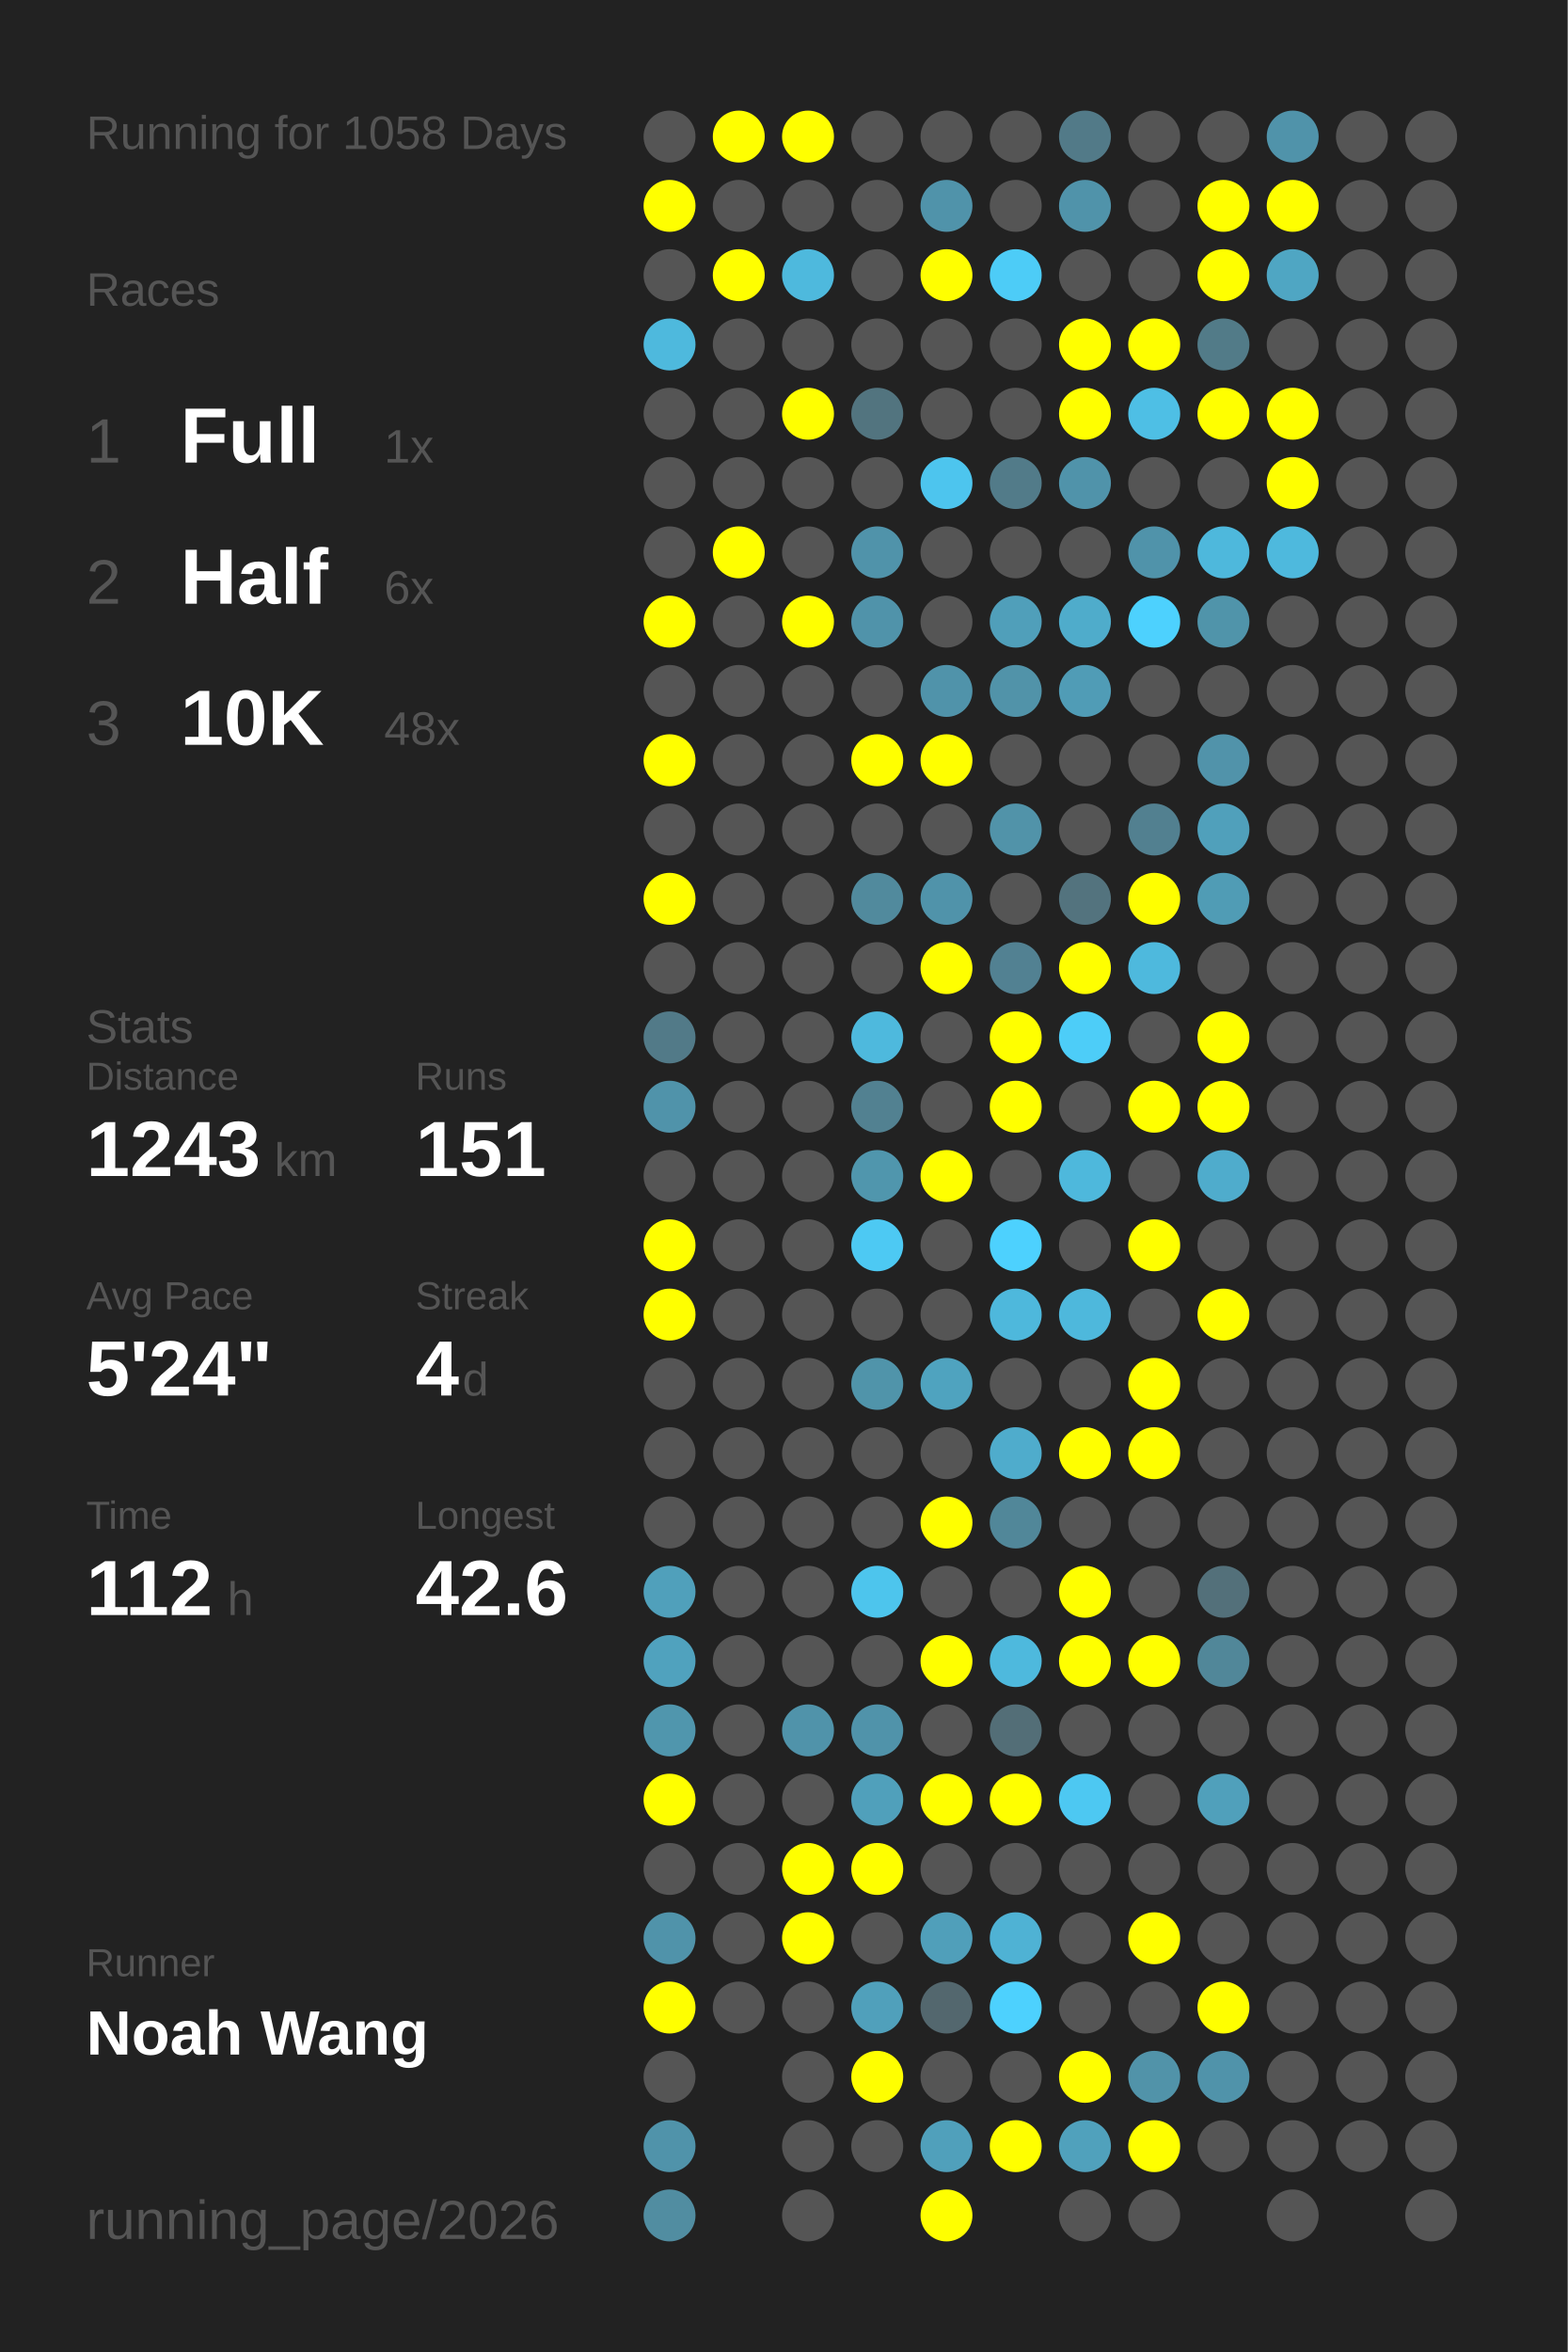
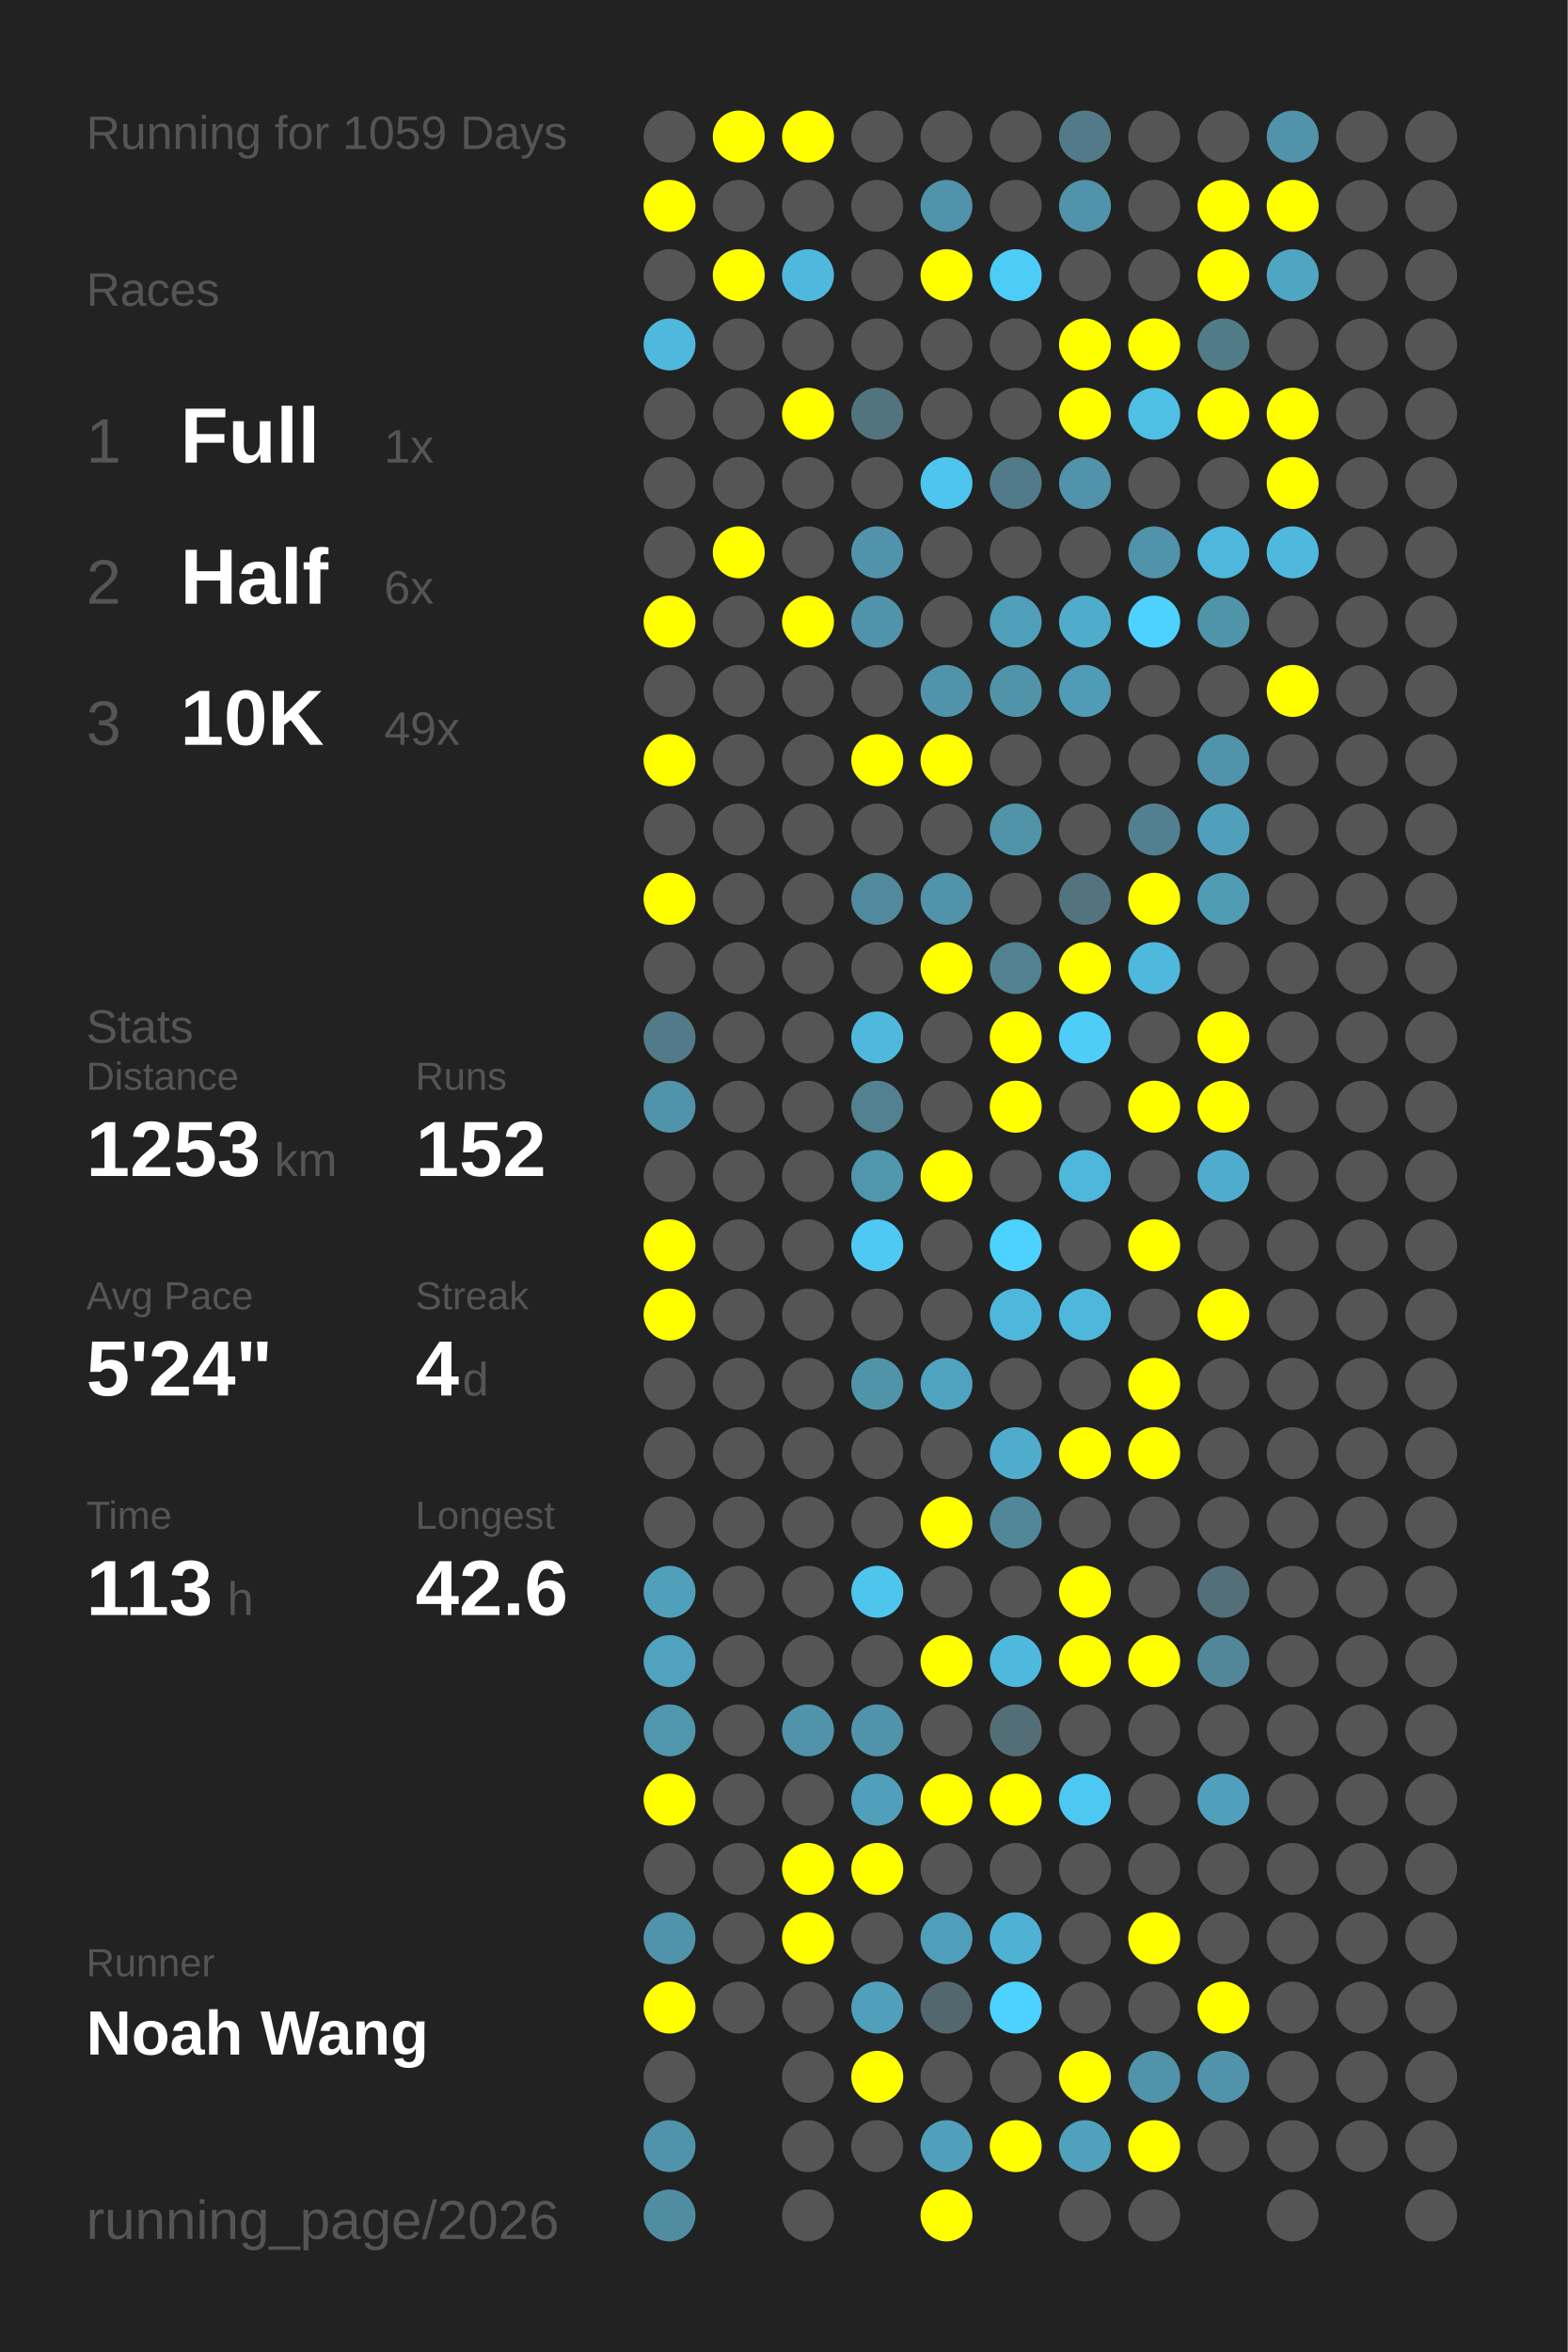
<svg xmlns="http://www.w3.org/2000/svg" baseProfile="full" height="300mm" version="1.1" viewBox="0,0,200,300" width="200mm">
  <defs />
  <rect fill="#222222" height="300" width="200" x="0" y="0" />
-   <text fill="#555555" style="font-size:6px; font-family:Arial;" x="11" y="19">Running for 1058 Days</text>
+   <text fill="#555555" style="font-size:6px; font-family:Arial;" x="11" y="19">Running for 1059 Days</text>
  <text fill="#555555" style="font-size:6px; font-family:Arial;" x="11" y="39">Races</text>
  <text fill="#555555" style="font-size:8px; font-family:Arial;" x="11" y="59">1</text>
  <text fill="#FFFFFF" style="font-size:10px; font-family:Arial; font-weight:bold;" x="23" y="59">Full</text>
  <text fill="#555555" style="font-size:6px; font-family:Arial;" x="49" y="59">1x</text>
  <text fill="#555555" style="font-size:8px; font-family:Arial;" x="11" y="77">2</text>
  <text fill="#FFFFFF" style="font-size:10px; font-family:Arial; font-weight:bold;" x="23" y="77">Half</text>
  <text fill="#555555" style="font-size:6px; font-family:Arial;" x="49" y="77">6x</text>
  <text fill="#555555" style="font-size:8px; font-family:Arial;" x="11" y="95">3</text>
  <text fill="#FFFFFF" style="font-size:10px; font-family:Arial; font-weight:bold;" x="23" y="95">10K</text>
-   <text fill="#555555" style="font-size:6px; font-family:Arial;" x="49" y="95">48x</text>
+   <text fill="#555555" style="font-size:6px; font-family:Arial;" x="49" y="95">49x</text>
  <text fill="#555555" style="font-size:6px; font-family:Arial;" x="11" y="133">Stats</text>
  <text fill="#555555" style="font-size:5px; font-family:Arial;" x="11" y="139">Distance</text>
-   <text fill="#FFFFFF" style="font-size:10px; font-family:Arial; font-weight:bold;" x="11" y="150">1243</text>
+   <text fill="#FFFFFF" style="font-size:10px; font-family:Arial; font-weight:bold;" x="11" y="150">1253</text>
  <text fill="#555555" style="font-size:6px; font-family:Arial;" x="35" y="150">km</text>
  <text fill="#555555" style="font-size:5px; font-family:Arial;" x="53" y="139">Runs</text>
-   <text fill="#FFFFFF" style="font-size:10px; font-family:Arial; font-weight:bold;" x="53" y="150">151</text>
+   <text fill="#FFFFFF" style="font-size:10px; font-family:Arial; font-weight:bold;" x="53" y="150">152</text>
  <text fill="#555555" style="font-size:5px; font-family:Arial;" x="11" y="167">Avg Pace</text>
  <text fill="#FFFFFF" style="font-size:10px; font-family:Arial; font-weight:bold;" x="11" y="178">5'24"</text>
  <text fill="#555555" style="font-size:5px; font-family:Arial;" x="53" y="167">Streak</text>
  <text fill="#FFFFFF" style="font-size:10px; font-family:Arial; font-weight:bold;" x="53" y="178">4</text>
  <text fill="#555555" style="font-size:6px; font-family:Arial;" x="59" y="178">d</text>
  <text fill="#555555" style="font-size:5px; font-family:Arial;" x="11" y="195">Time</text>
-   <text fill="#FFFFFF" style="font-size:10px; font-family:Arial; font-weight:bold;" x="11" y="206">112</text>
+   <text fill="#FFFFFF" style="font-size:10px; font-family:Arial; font-weight:bold;" x="11" y="206">113</text>
  <text fill="#555555" style="font-size:6px; font-family:Arial;" x="29" y="206">h</text>
  <text fill="#555555" style="font-size:5px; font-family:Arial;" x="53" y="195">Longest</text>
  <text fill="#FFFFFF" style="font-size:10px; font-family:Arial; font-weight:bold;" x="53" y="206">42.6</text>
  <text fill="#555555" style="font-size:5px; font-family:Arial;" x="11" y="252.065">Runner</text>
  <text fill="#FFFFFF" style="font-size:8px; font-family:Arial; font-weight:bold;" x="11" y="262.065">Noah Wang</text>
  <text fill="#555555" style="font-size:7px; font-family:Arial;" x="11" y="285.581">running_page/2026</text>
  <circle cx="85.417" cy="17.419" fill="#555555" r="3.312" />
  <circle cx="85.417" cy="26.258" fill="#FFFF00" r="3.312" />
  <circle cx="85.417" cy="35.097" fill="#555555" r="3.312" />
  <circle cx="85.417" cy="43.935" fill="#4eb9dd" r="3.312" />
  <circle cx="85.417" cy="52.774" fill="#555555" r="3.312" />
  <circle cx="85.417" cy="61.613" fill="#555555" r="3.312" />
  <circle cx="85.417" cy="70.452" fill="#555555" r="3.312" />
  <circle cx="85.417" cy="79.29" fill="#FFFF00" r="3.312" />
  <circle cx="85.417" cy="88.129" fill="#555555" r="3.312" />
  <circle cx="85.417" cy="96.968" fill="#FFFF00" r="3.312" />
  <circle cx="85.417" cy="105.806" fill="#555555" r="3.312" />
  <circle cx="85.417" cy="114.645" fill="#FFFF00" r="3.312" />
  <circle cx="85.417" cy="123.484" fill="#555555" r="3.312" />
  <circle cx="85.417" cy="132.323" fill="#527a88" r="3.312" />
  <circle cx="85.417" cy="141.161" fill="#5093aa" r="3.312" />
  <circle cx="85.417" cy="150" fill="#555555" r="3.312" />
  <circle cx="85.417" cy="158.839" fill="#FFFF00" r="3.312" />
  <circle cx="85.417" cy="167.677" fill="#FFFF00" r="3.312" />
  <circle cx="85.417" cy="176.516" fill="#555555" r="3.312" />
  <circle cx="85.417" cy="185.355" fill="#555555" r="3.312" />
  <circle cx="85.417" cy="194.194" fill="#555555" r="3.312" />
  <circle cx="85.417" cy="203.032" fill="#50a0bb" r="3.312" />
  <circle cx="85.417" cy="211.871" fill="#50a2be" r="3.312" />
  <circle cx="85.417" cy="220.71" fill="#5096ad" r="3.312" />
  <circle cx="85.417" cy="229.548" fill="#FFFF00" r="3.312" />
  <circle cx="85.417" cy="238.387" fill="#555555" r="3.312" />
  <circle cx="85.417" cy="247.226" fill="#5093aa" r="3.312" />
  <circle cx="85.417" cy="256.065" fill="#FFFF00" r="3.312" />
  <circle cx="85.417" cy="264.903" fill="#555555" r="3.312" />
  <circle cx="85.417" cy="273.742" fill="#5093aa" r="3.312" />
  <circle cx="85.417" cy="282.581" fill="#518da1" r="3.312" />
  <circle cx="94.25" cy="17.419" fill="#FFFF00" r="3.312" />
  <circle cx="94.25" cy="26.258" fill="#555555" r="3.312" />
  <circle cx="94.25" cy="35.097" fill="#FFFF00" r="3.312" />
  <circle cx="94.25" cy="43.935" fill="#555555" r="3.312" />
  <circle cx="94.25" cy="52.774" fill="#555555" r="3.312" />
  <circle cx="94.25" cy="61.613" fill="#555555" r="3.312" />
  <circle cx="94.25" cy="70.452" fill="#FFFF00" r="3.312" />
  <circle cx="94.25" cy="79.29" fill="#555555" r="3.312" />
  <circle cx="94.25" cy="88.129" fill="#555555" r="3.312" />
  <circle cx="94.25" cy="96.968" fill="#555555" r="3.312" />
  <circle cx="94.25" cy="105.806" fill="#555555" r="3.312" />
  <circle cx="94.25" cy="114.645" fill="#555555" r="3.312" />
  <circle cx="94.25" cy="123.484" fill="#555555" r="3.312" />
  <circle cx="94.25" cy="132.323" fill="#555555" r="3.312" />
  <circle cx="94.25" cy="141.161" fill="#555555" r="3.312" />
  <circle cx="94.25" cy="150" fill="#555555" r="3.312" />
  <circle cx="94.25" cy="158.839" fill="#555555" r="3.312" />
  <circle cx="94.25" cy="167.677" fill="#555555" r="3.312" />
  <circle cx="94.25" cy="176.516" fill="#555555" r="3.312" />
  <circle cx="94.25" cy="185.355" fill="#555555" r="3.312" />
  <circle cx="94.25" cy="194.194" fill="#555555" r="3.312" />
  <circle cx="94.25" cy="203.032" fill="#555555" r="3.312" />
  <circle cx="94.25" cy="211.871" fill="#555555" r="3.312" />
  <circle cx="94.25" cy="220.71" fill="#555555" r="3.312" />
  <circle cx="94.25" cy="229.548" fill="#555555" r="3.312" />
  <circle cx="94.25" cy="238.387" fill="#555555" r="3.312" />
  <circle cx="94.25" cy="247.226" fill="#555555" r="3.312" />
  <circle cx="94.25" cy="256.065" fill="#555555" r="3.312" />
  <circle cx="103.083" cy="17.419" fill="#FFFF00" r="3.312" />
  <circle cx="103.083" cy="26.258" fill="#555555" r="3.312" />
  <circle cx="103.083" cy="35.097" fill="#4eb9dd" r="3.312" />
  <circle cx="103.083" cy="43.935" fill="#555555" r="3.312" />
  <circle cx="103.083" cy="52.774" fill="#FFFF00" r="3.312" />
  <circle cx="103.083" cy="61.613" fill="#555555" r="3.312" />
  <circle cx="103.083" cy="70.452" fill="#555555" r="3.312" />
  <circle cx="103.083" cy="79.29" fill="#FFFF00" r="3.312" />
  <circle cx="103.083" cy="88.129" fill="#555555" r="3.312" />
  <circle cx="103.083" cy="96.968" fill="#555555" r="3.312" />
  <circle cx="103.083" cy="105.806" fill="#555555" r="3.312" />
  <circle cx="103.083" cy="114.645" fill="#555555" r="3.312" />
  <circle cx="103.083" cy="123.484" fill="#555555" r="3.312" />
  <circle cx="103.083" cy="132.323" fill="#555555" r="3.312" />
  <circle cx="103.083" cy="141.161" fill="#555555" r="3.312" />
  <circle cx="103.083" cy="150" fill="#555555" r="3.312" />
  <circle cx="103.083" cy="158.839" fill="#555555" r="3.312" />
  <circle cx="103.083" cy="167.677" fill="#555555" r="3.312" />
  <circle cx="103.083" cy="176.516" fill="#555555" r="3.312" />
  <circle cx="103.083" cy="185.355" fill="#555555" r="3.312" />
  <circle cx="103.083" cy="194.194" fill="#555555" r="3.312" />
  <circle cx="103.083" cy="203.032" fill="#555555" r="3.312" />
  <circle cx="103.083" cy="211.871" fill="#555555" r="3.312" />
  <circle cx="103.083" cy="220.71" fill="#5093aa" r="3.312" />
  <circle cx="103.083" cy="229.548" fill="#555555" r="3.312" />
  <circle cx="103.083" cy="238.387" fill="#FFFF00" r="3.312" />
  <circle cx="103.083" cy="247.226" fill="#FFFF00" r="3.312" />
  <circle cx="103.083" cy="256.065" fill="#555555" r="3.312" />
  <circle cx="103.083" cy="264.903" fill="#555555" r="3.312" />
  <circle cx="103.083" cy="273.742" fill="#555555" r="3.312" />
  <circle cx="103.083" cy="282.581" fill="#555555" r="3.312" />
  <circle cx="111.917" cy="17.419" fill="#555555" r="3.312" />
  <circle cx="111.917" cy="26.258" fill="#555555" r="3.312" />
  <circle cx="111.917" cy="35.097" fill="#555555" r="3.312" />
  <circle cx="111.917" cy="43.935" fill="#555555" r="3.312" />
  <circle cx="111.917" cy="52.774" fill="#52747f" r="3.312" />
  <circle cx="111.917" cy="61.613" fill="#555555" r="3.312" />
  <circle cx="111.917" cy="70.452" fill="#5093aa" r="3.312" />
  <circle cx="111.917" cy="79.29" fill="#5093aa" r="3.312" />
  <circle cx="111.917" cy="88.129" fill="#555555" r="3.312" />
  <circle cx="111.917" cy="96.968" fill="#FFFF00" r="3.312" />
  <circle cx="111.917" cy="105.806" fill="#555555" r="3.312" />
  <circle cx="111.917" cy="114.645" fill="#518a9d" r="3.312" />
  <circle cx="111.917" cy="123.484" fill="#555555" r="3.312" />
  <circle cx="111.917" cy="132.323" fill="#4eb9dd" r="3.312" />
  <circle cx="111.917" cy="141.161" fill="#528191" r="3.312" />
  <circle cx="111.917" cy="150" fill="#5096ad" r="3.312" />
  <circle cx="111.917" cy="158.839" fill="#4dc9f3" r="3.312" />
  <circle cx="111.917" cy="167.677" fill="#555555" r="3.312" />
  <circle cx="111.917" cy="176.516" fill="#5094aa" r="3.312" />
  <circle cx="111.917" cy="185.355" fill="#555555" r="3.312" />
  <circle cx="111.917" cy="194.194" fill="#555555" r="3.312" />
  <circle cx="111.917" cy="203.032" fill="#4dc5ed" r="3.312" />
  <circle cx="111.917" cy="211.871" fill="#555555" r="3.312" />
  <circle cx="111.917" cy="220.71" fill="#5093aa" r="3.312" />
  <circle cx="111.917" cy="229.548" fill="#50a0bb" r="3.312" />
  <circle cx="111.917" cy="238.387" fill="#FFFF00" r="3.312" />
  <circle cx="111.917" cy="247.226" fill="#555555" r="3.312" />
  <circle cx="111.917" cy="256.065" fill="#50a0bb" r="3.312" />
  <circle cx="111.917" cy="264.903" fill="#FFFF00" r="3.312" />
  <circle cx="111.917" cy="273.742" fill="#555555" r="3.312" />
  <circle cx="120.75" cy="17.419" fill="#555555" r="3.312" />
  <circle cx="120.75" cy="26.258" fill="#5093aa" r="3.312" />
  <circle cx="120.75" cy="35.097" fill="#FFFF00" r="3.312" />
  <circle cx="120.75" cy="43.935" fill="#555555" r="3.312" />
  <circle cx="120.75" cy="52.774" fill="#555555" r="3.312" />
  <circle cx="120.75" cy="61.613" fill="#4dc5ee" r="3.312" />
  <circle cx="120.75" cy="70.452" fill="#555555" r="3.312" />
  <circle cx="120.75" cy="79.29" fill="#555555" r="3.312" />
  <circle cx="120.75" cy="88.129" fill="#5093aa" r="3.312" />
  <circle cx="120.75" cy="96.968" fill="#FFFF00" r="3.312" />
  <circle cx="120.75" cy="105.806" fill="#555555" r="3.312" />
  <circle cx="120.75" cy="114.645" fill="#5093aa" r="3.312" />
  <circle cx="120.75" cy="123.484" fill="#FFFF00" r="3.312" />
  <circle cx="120.75" cy="132.323" fill="#555555" r="3.312" />
  <circle cx="120.75" cy="141.161" fill="#555555" r="3.312" />
  <circle cx="120.75" cy="150" fill="#FFFF00" r="3.312" />
  <circle cx="120.75" cy="158.839" fill="#555555" r="3.312" />
  <circle cx="120.75" cy="167.677" fill="#555555" r="3.312" />
  <circle cx="120.75" cy="176.516" fill="#4fa3bf" r="3.312" />
  <circle cx="120.75" cy="185.355" fill="#555555" r="3.312" />
  <circle cx="120.75" cy="194.194" fill="#FFFF00" r="3.312" />
  <circle cx="120.75" cy="203.032" fill="#555555" r="3.312" />
  <circle cx="120.75" cy="211.871" fill="#FFFF00" r="3.312" />
  <circle cx="120.75" cy="220.71" fill="#555555" r="3.312" />
  <circle cx="120.75" cy="229.548" fill="#FFFF00" r="3.312" />
  <circle cx="120.75" cy="238.387" fill="#555555" r="3.312" />
  <circle cx="120.75" cy="247.226" fill="#509fba" r="3.312" />
  <circle cx="120.75" cy="256.065" fill="#53676e" r="3.312" />
  <circle cx="120.75" cy="264.903" fill="#555555" r="3.312" />
  <circle cx="120.75" cy="273.742" fill="#50a0bb" r="3.312" />
  <circle cx="120.75" cy="282.581" fill="#FFFF00" r="3.312" />
  <circle cx="129.583" cy="17.419" fill="#555555" r="3.312" />
  <circle cx="129.583" cy="26.258" fill="#555555" r="3.312" />
  <circle cx="129.583" cy="35.097" fill="#4dccf7" r="3.312" />
  <circle cx="129.583" cy="43.935" fill="#555555" r="3.312" />
  <circle cx="129.583" cy="52.774" fill="#555555" r="3.312" />
  <circle cx="129.583" cy="61.613" fill="#527b89" r="3.312" />
  <circle cx="129.583" cy="70.452" fill="#555555" r="3.312" />
  <circle cx="129.583" cy="79.29" fill="#509fba" r="3.312" />
  <circle cx="129.583" cy="88.129" fill="#5193a9" r="3.312" />
  <circle cx="129.583" cy="96.968" fill="#555555" r="3.312" />
  <circle cx="129.583" cy="105.806" fill="#5193a9" r="3.312" />
  <circle cx="129.583" cy="114.645" fill="#555555" r="3.312" />
  <circle cx="129.583" cy="123.484" fill="#528192" r="3.312" />
  <circle cx="129.583" cy="132.323" fill="#FFFF00" r="3.312" />
  <circle cx="129.583" cy="141.161" fill="#FFFF00" r="3.312" />
  <circle cx="129.583" cy="150" fill="#555555" r="3.312" />
  <circle cx="129.583" cy="158.839" fill="#4dd1fe" r="3.312" />
  <circle cx="129.583" cy="167.677" fill="#4eb8dc" r="3.312" />
  <circle cx="129.583" cy="176.516" fill="#555555" r="3.312" />
  <circle cx="129.583" cy="185.355" fill="#4faccc" r="3.312" />
  <circle cx="129.583" cy="194.194" fill="#518799" r="3.312" />
  <circle cx="129.583" cy="203.032" fill="#555555" r="3.312" />
  <circle cx="129.583" cy="211.871" fill="#4eb9dd" r="3.312" />
  <circle cx="129.583" cy="220.71" fill="#536e77" r="3.312" />
  <circle cx="129.583" cy="229.548" fill="#FFFF00" r="3.312" />
  <circle cx="129.583" cy="238.387" fill="#555555" r="3.312" />
  <circle cx="129.583" cy="247.226" fill="#4fb2d4" r="3.312" />
  <circle cx="129.583" cy="256.065" fill="#4dd1fe" r="3.312" />
  <circle cx="129.583" cy="264.903" fill="#555555" r="3.312" />
  <circle cx="129.583" cy="273.742" fill="#FFFF00" r="3.312" />
  <circle cx="138.417" cy="17.419" fill="#527a88" r="3.312" />
  <circle cx="138.417" cy="26.258" fill="#5093aa" r="3.312" />
  <circle cx="138.417" cy="35.097" fill="#555555" r="3.312" />
  <circle cx="138.417" cy="43.935" fill="#FFFF00" r="3.312" />
  <circle cx="138.417" cy="52.774" fill="#FFFF00" r="3.312" />
  <circle cx="138.417" cy="61.613" fill="#5093aa" r="3.312" />
  <circle cx="138.417" cy="70.452" fill="#555555" r="3.312" />
  <circle cx="138.417" cy="79.29" fill="#4faccb" r="3.312" />
  <circle cx="138.417" cy="88.129" fill="#509cb6" r="3.312" />
  <circle cx="138.417" cy="96.968" fill="#555555" r="3.312" />
  <circle cx="138.417" cy="105.806" fill="#555555" r="3.312" />
  <circle cx="138.417" cy="114.645" fill="#53737e" r="3.312" />
  <circle cx="138.417" cy="123.484" fill="#FFFF00" r="3.312" />
  <circle cx="138.417" cy="132.323" fill="#4dcdf8" r="3.312" />
  <circle cx="138.417" cy="141.161" fill="#555555" r="3.312" />
  <circle cx="138.417" cy="150" fill="#4eb8dc" r="3.312" />
  <circle cx="138.417" cy="158.839" fill="#555555" r="3.312" />
  <circle cx="138.417" cy="167.677" fill="#4eb8dc" r="3.312" />
  <circle cx="138.417" cy="176.516" fill="#555555" r="3.312" />
  <circle cx="138.417" cy="185.355" fill="#FFFF00" r="3.312" />
  <circle cx="138.417" cy="194.194" fill="#555555" r="3.312" />
  <circle cx="138.417" cy="203.032" fill="#FFFF00" r="3.312" />
  <circle cx="138.417" cy="211.871" fill="#FFFF00" r="3.312" />
  <circle cx="138.417" cy="220.71" fill="#555555" r="3.312" />
  <circle cx="138.417" cy="229.548" fill="#4dc8f2" r="3.312" />
  <circle cx="138.417" cy="238.387" fill="#555555" r="3.312" />
  <circle cx="138.417" cy="247.226" fill="#555555" r="3.312" />
  <circle cx="138.417" cy="256.065" fill="#555555" r="3.312" />
  <circle cx="138.417" cy="264.903" fill="#FFFF00" r="3.312" />
  <circle cx="138.417" cy="273.742" fill="#50a1bc" r="3.312" />
  <circle cx="138.417" cy="282.581" fill="#555555" r="3.312" />
  <circle cx="147.25" cy="17.419" fill="#555555" r="3.312" />
  <circle cx="147.25" cy="26.258" fill="#555555" r="3.312" />
  <circle cx="147.25" cy="35.097" fill="#555555" r="3.312" />
  <circle cx="147.25" cy="43.935" fill="#FFFF00" r="3.312" />
  <circle cx="147.25" cy="52.774" fill="#4ebfe5" r="3.312" />
  <circle cx="147.25" cy="61.613" fill="#555555" r="3.312" />
  <circle cx="147.25" cy="70.452" fill="#5093aa" r="3.312" />
  <circle cx="147.25" cy="79.29" fill="#4dd1fe" r="3.312" />
  <circle cx="147.25" cy="88.129" fill="#555555" r="3.312" />
  <circle cx="147.25" cy="96.968" fill="#555555" r="3.312" />
  <circle cx="147.25" cy="105.806" fill="#528090" r="3.312" />
  <circle cx="147.25" cy="114.645" fill="#FFFF00" r="3.312" />
  <circle cx="147.25" cy="123.484" fill="#4eb9dd" r="3.312" />
  <circle cx="147.25" cy="132.323" fill="#555555" r="3.312" />
  <circle cx="147.25" cy="141.161" fill="#FFFF00" r="3.312" />
  <circle cx="147.25" cy="150" fill="#555555" r="3.312" />
  <circle cx="147.25" cy="158.839" fill="#FFFF00" r="3.312" />
  <circle cx="147.25" cy="167.677" fill="#555555" r="3.312" />
  <circle cx="147.25" cy="176.516" fill="#FFFF00" r="3.312" />
  <circle cx="147.25" cy="185.355" fill="#FFFF00" r="3.312" />
  <circle cx="147.25" cy="194.194" fill="#555555" r="3.312" />
  <circle cx="147.25" cy="203.032" fill="#555555" r="3.312" />
  <circle cx="147.25" cy="211.871" fill="#FFFF00" r="3.312" />
  <circle cx="147.25" cy="220.71" fill="#555555" r="3.312" />
  <circle cx="147.25" cy="229.548" fill="#555555" r="3.312" />
  <circle cx="147.25" cy="238.387" fill="#555555" r="3.312" />
  <circle cx="147.25" cy="247.226" fill="#FFFF00" r="3.312" />
  <circle cx="147.25" cy="256.065" fill="#555555" r="3.312" />
  <circle cx="147.25" cy="264.903" fill="#5193a9" r="3.312" />
  <circle cx="147.25" cy="273.742" fill="#FFFF00" r="3.312" />
  <circle cx="147.25" cy="282.581" fill="#555555" r="3.312" />
  <circle cx="156.083" cy="17.419" fill="#555555" r="3.312" />
  <circle cx="156.083" cy="26.258" fill="#FFFF00" r="3.312" />
  <circle cx="156.083" cy="35.097" fill="#FFFF00" r="3.312" />
  <circle cx="156.083" cy="43.935" fill="#527b88" r="3.312" />
  <circle cx="156.083" cy="52.774" fill="#FFFF00" r="3.312" />
  <circle cx="156.083" cy="61.613" fill="#555555" r="3.312" />
  <circle cx="156.083" cy="70.452" fill="#4eb8dc" r="3.312" />
  <circle cx="156.083" cy="79.29" fill="#5094aa" r="3.312" />
  <circle cx="156.083" cy="88.129" fill="#555555" r="3.312" />
  <circle cx="156.083" cy="96.968" fill="#5193aa" r="3.312" />
  <circle cx="156.083" cy="105.806" fill="#50a0bb" r="3.312" />
  <circle cx="156.083" cy="114.645" fill="#509cb5" r="3.312" />
  <circle cx="156.083" cy="123.484" fill="#555555" r="3.312" />
  <circle cx="156.083" cy="132.323" fill="#FFFF00" r="3.312" />
  <circle cx="156.083" cy="141.161" fill="#FFFF00" r="3.312" />
  <circle cx="156.083" cy="150" fill="#4faccc" r="3.312" />
  <circle cx="156.083" cy="158.839" fill="#555555" r="3.312" />
  <circle cx="156.083" cy="167.677" fill="#FFFF00" r="3.312" />
  <circle cx="156.083" cy="176.516" fill="#555555" r="3.312" />
  <circle cx="156.083" cy="185.355" fill="#555555" r="3.312" />
  <circle cx="156.083" cy="194.194" fill="#555555" r="3.312" />
  <circle cx="156.083" cy="203.032" fill="#53707a" r="3.312" />
  <circle cx="156.083" cy="211.871" fill="#518799" r="3.312" />
  <circle cx="156.083" cy="220.71" fill="#555555" r="3.312" />
  <circle cx="156.083" cy="229.548" fill="#50a0bb" r="3.312" />
  <circle cx="156.083" cy="238.387" fill="#555555" r="3.312" />
  <circle cx="156.083" cy="247.226" fill="#555555" r="3.312" />
  <circle cx="156.083" cy="256.065" fill="#FFFF00" r="3.312" />
  <circle cx="156.083" cy="264.903" fill="#5093aa" r="3.312" />
  <circle cx="156.083" cy="273.742" fill="#555555" r="3.312" />
  <circle cx="164.917" cy="17.419" fill="#5093aa" r="3.312" />
  <circle cx="164.917" cy="26.258" fill="#FFFF00" r="3.312" />
  <circle cx="164.917" cy="35.097" fill="#4fa6c3" r="3.312" />
  <circle cx="164.917" cy="43.935" fill="#555555" r="3.312" />
  <circle cx="164.917" cy="52.774" fill="#FFFF00" r="3.312" />
  <circle cx="164.917" cy="61.613" fill="#FFFF00" r="3.312" />
  <circle cx="164.917" cy="70.452" fill="#4eb9dd" r="3.312" />
  <circle cx="164.917" cy="79.29" fill="#555555" r="3.312" />
-   <circle cx="164.917" cy="88.129" fill="#555555" r="3.312" />
+   <circle cx="164.917" cy="88.129" fill="#FFFF00" r="3.312" />
  <circle cx="164.917" cy="96.968" fill="#555555" r="3.312" />
  <circle cx="164.917" cy="105.806" fill="#555555" r="3.312" />
  <circle cx="164.917" cy="114.645" fill="#555555" r="3.312" />
  <circle cx="164.917" cy="123.484" fill="#555555" r="3.312" />
  <circle cx="164.917" cy="132.323" fill="#555555" r="3.312" />
  <circle cx="164.917" cy="141.161" fill="#555555" r="3.312" />
  <circle cx="164.917" cy="150" fill="#555555" r="3.312" />
  <circle cx="164.917" cy="158.839" fill="#555555" r="3.312" />
  <circle cx="164.917" cy="167.677" fill="#555555" r="3.312" />
  <circle cx="164.917" cy="176.516" fill="#555555" r="3.312" />
  <circle cx="164.917" cy="185.355" fill="#555555" r="3.312" />
  <circle cx="164.917" cy="194.194" fill="#555555" r="3.312" />
  <circle cx="164.917" cy="203.032" fill="#555555" r="3.312" />
  <circle cx="164.917" cy="211.871" fill="#555555" r="3.312" />
  <circle cx="164.917" cy="220.71" fill="#555555" r="3.312" />
  <circle cx="164.917" cy="229.548" fill="#555555" r="3.312" />
  <circle cx="164.917" cy="238.387" fill="#555555" r="3.312" />
  <circle cx="164.917" cy="247.226" fill="#555555" r="3.312" />
  <circle cx="164.917" cy="256.065" fill="#555555" r="3.312" />
  <circle cx="164.917" cy="264.903" fill="#555555" r="3.312" />
  <circle cx="164.917" cy="273.742" fill="#555555" r="3.312" />
  <circle cx="164.917" cy="282.581" fill="#555555" r="3.312" />
  <circle cx="173.75" cy="17.419" fill="#555555" r="3.312" />
  <circle cx="173.75" cy="26.258" fill="#555555" r="3.312" />
  <circle cx="173.75" cy="35.097" fill="#555555" r="3.312" />
  <circle cx="173.75" cy="43.935" fill="#555555" r="3.312" />
  <circle cx="173.75" cy="52.774" fill="#555555" r="3.312" />
  <circle cx="173.75" cy="61.613" fill="#555555" r="3.312" />
  <circle cx="173.75" cy="70.452" fill="#555555" r="3.312" />
  <circle cx="173.75" cy="79.29" fill="#555555" r="3.312" />
  <circle cx="173.75" cy="88.129" fill="#555555" r="3.312" />
  <circle cx="173.75" cy="96.968" fill="#555555" r="3.312" />
  <circle cx="173.75" cy="105.806" fill="#555555" r="3.312" />
  <circle cx="173.75" cy="114.645" fill="#555555" r="3.312" />
  <circle cx="173.75" cy="123.484" fill="#555555" r="3.312" />
  <circle cx="173.75" cy="132.323" fill="#555555" r="3.312" />
  <circle cx="173.75" cy="141.161" fill="#555555" r="3.312" />
  <circle cx="173.75" cy="150" fill="#555555" r="3.312" />
  <circle cx="173.75" cy="158.839" fill="#555555" r="3.312" />
  <circle cx="173.75" cy="167.677" fill="#555555" r="3.312" />
  <circle cx="173.75" cy="176.516" fill="#555555" r="3.312" />
  <circle cx="173.75" cy="185.355" fill="#555555" r="3.312" />
  <circle cx="173.75" cy="194.194" fill="#555555" r="3.312" />
  <circle cx="173.75" cy="203.032" fill="#555555" r="3.312" />
  <circle cx="173.75" cy="211.871" fill="#555555" r="3.312" />
  <circle cx="173.75" cy="220.71" fill="#555555" r="3.312" />
  <circle cx="173.75" cy="229.548" fill="#555555" r="3.312" />
  <circle cx="173.75" cy="238.387" fill="#555555" r="3.312" />
  <circle cx="173.75" cy="247.226" fill="#555555" r="3.312" />
  <circle cx="173.75" cy="256.065" fill="#555555" r="3.312" />
  <circle cx="173.75" cy="264.903" fill="#555555" r="3.312" />
  <circle cx="173.75" cy="273.742" fill="#555555" r="3.312" />
  <circle cx="182.583" cy="17.419" fill="#555555" r="3.312" />
  <circle cx="182.583" cy="26.258" fill="#555555" r="3.312" />
  <circle cx="182.583" cy="35.097" fill="#555555" r="3.312" />
  <circle cx="182.583" cy="43.935" fill="#555555" r="3.312" />
  <circle cx="182.583" cy="52.774" fill="#555555" r="3.312" />
  <circle cx="182.583" cy="61.613" fill="#555555" r="3.312" />
  <circle cx="182.583" cy="70.452" fill="#555555" r="3.312" />
  <circle cx="182.583" cy="79.29" fill="#555555" r="3.312" />
  <circle cx="182.583" cy="88.129" fill="#555555" r="3.312" />
  <circle cx="182.583" cy="96.968" fill="#555555" r="3.312" />
  <circle cx="182.583" cy="105.806" fill="#555555" r="3.312" />
  <circle cx="182.583" cy="114.645" fill="#555555" r="3.312" />
  <circle cx="182.583" cy="123.484" fill="#555555" r="3.312" />
  <circle cx="182.583" cy="132.323" fill="#555555" r="3.312" />
  <circle cx="182.583" cy="141.161" fill="#555555" r="3.312" />
  <circle cx="182.583" cy="150" fill="#555555" r="3.312" />
  <circle cx="182.583" cy="158.839" fill="#555555" r="3.312" />
  <circle cx="182.583" cy="167.677" fill="#555555" r="3.312" />
  <circle cx="182.583" cy="176.516" fill="#555555" r="3.312" />
  <circle cx="182.583" cy="185.355" fill="#555555" r="3.312" />
  <circle cx="182.583" cy="194.194" fill="#555555" r="3.312" />
  <circle cx="182.583" cy="203.032" fill="#555555" r="3.312" />
  <circle cx="182.583" cy="211.871" fill="#555555" r="3.312" />
  <circle cx="182.583" cy="220.71" fill="#555555" r="3.312" />
  <circle cx="182.583" cy="229.548" fill="#555555" r="3.312" />
  <circle cx="182.583" cy="238.387" fill="#555555" r="3.312" />
  <circle cx="182.583" cy="247.226" fill="#555555" r="3.312" />
  <circle cx="182.583" cy="256.065" fill="#555555" r="3.312" />
  <circle cx="182.583" cy="264.903" fill="#555555" r="3.312" />
  <circle cx="182.583" cy="273.742" fill="#555555" r="3.312" />
  <circle cx="182.583" cy="282.581" fill="#555555" r="3.312" />
</svg>
